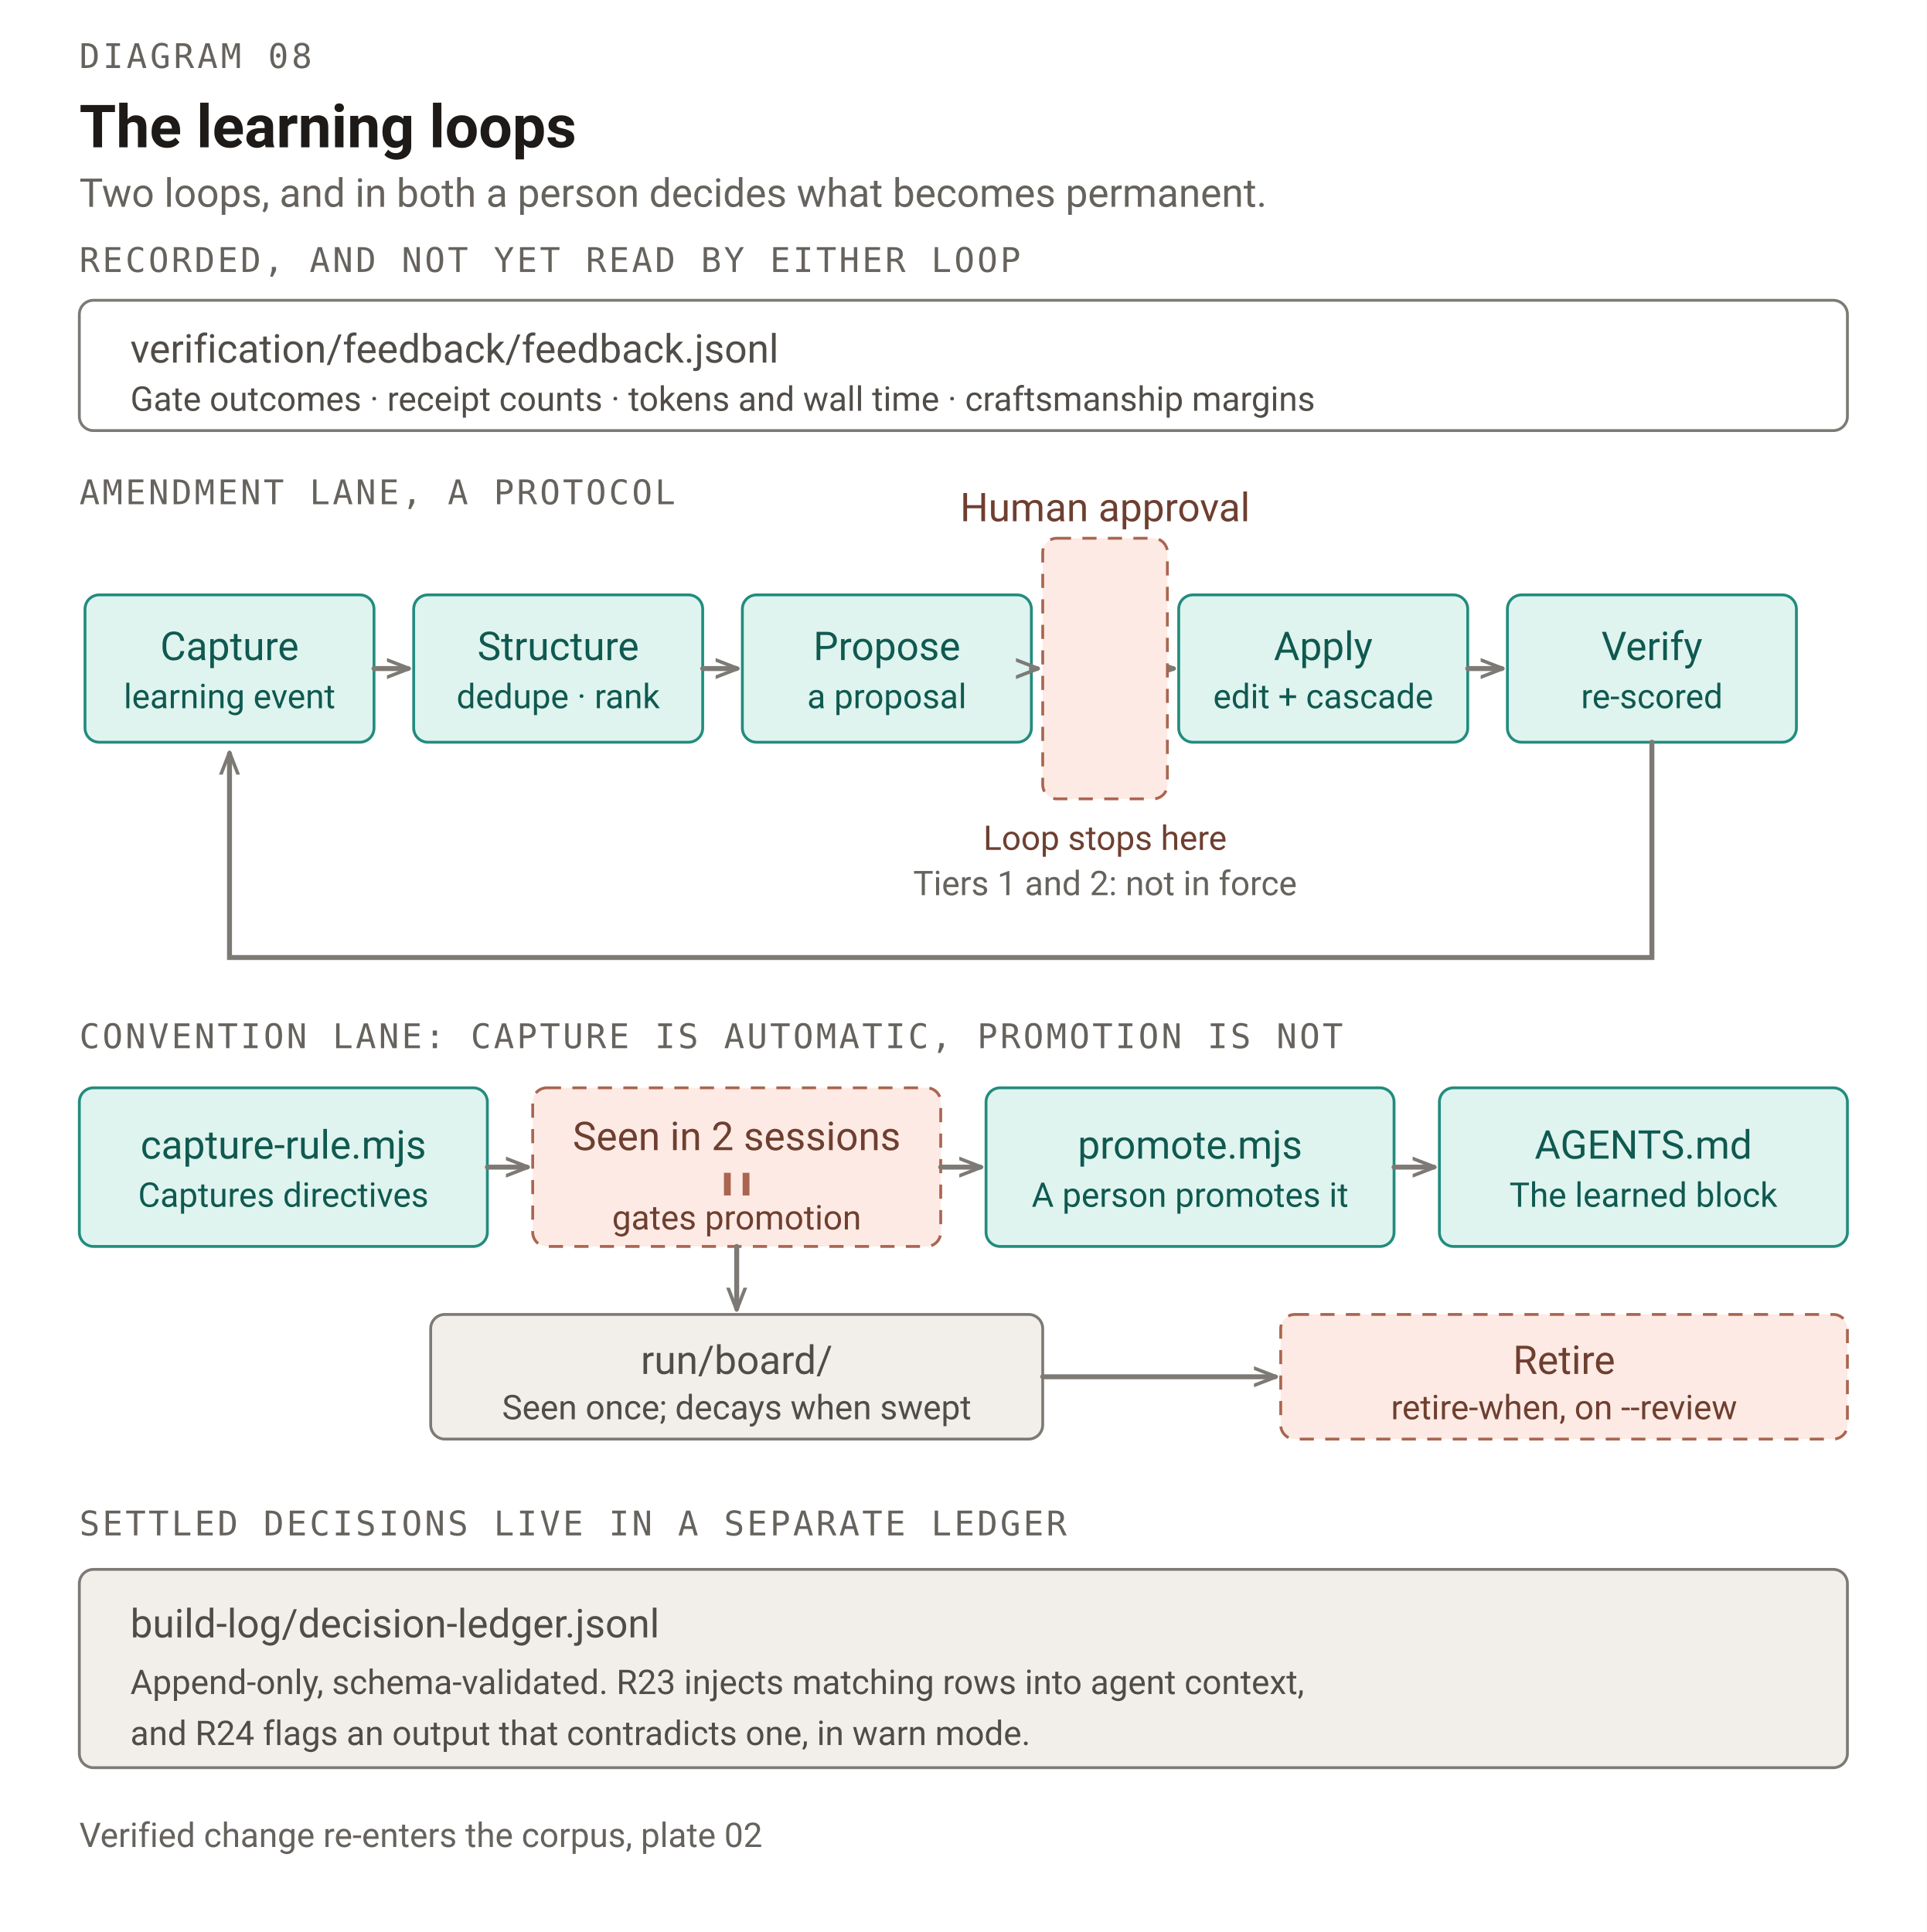
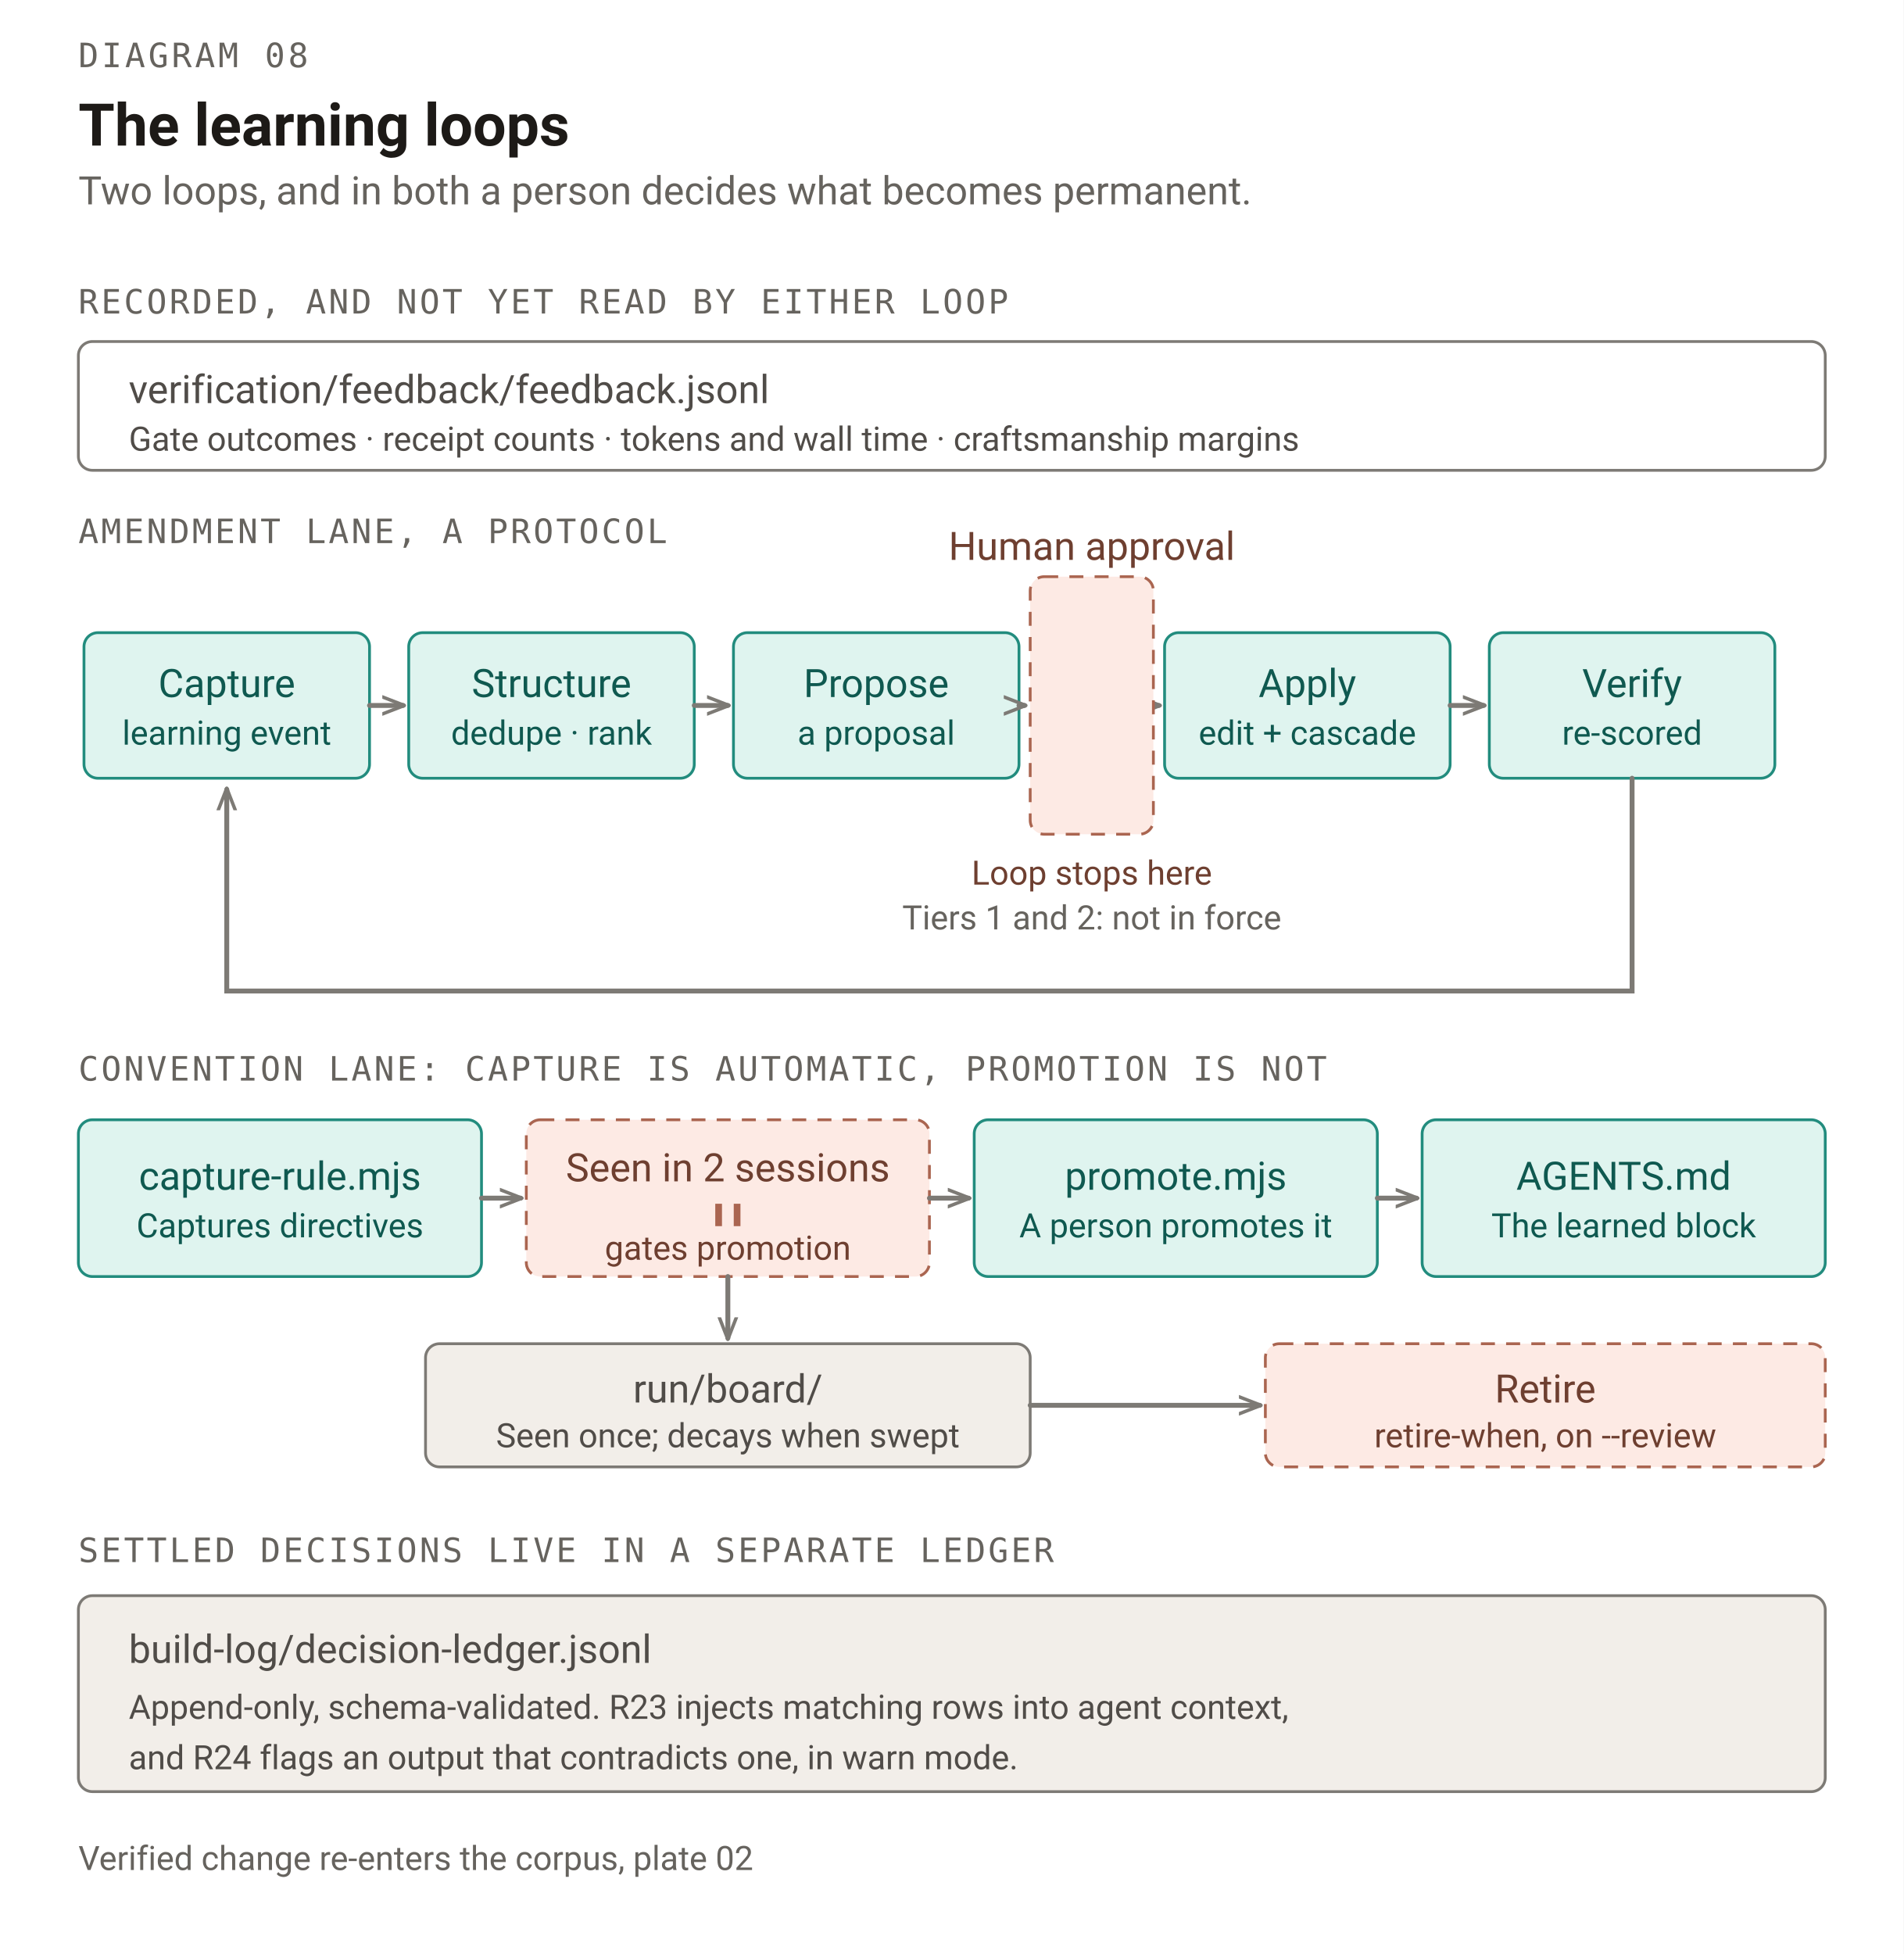
- <svg xmlns="http://www.w3.org/2000/svg" viewBox="0 0 680 682" width="100%" role="img" aria-label="The learning loops. Two loops, and in both a person decides what becomes permanent.">
+ <svg xmlns="http://www.w3.org/2000/svg" viewBox="0 0 680 698" width="100%" role="img" aria-label="The learning loops. Two loops, and in both a person decides what becomes permanent.">
  <style>text{font-family:system-ui,-apple-system,'Segoe UI',Roboto,'Helvetica Neue',sans-serif}text.mono{font-family:ui-monospace,'SFMono-Regular','Cascadia Mono','Segoe UI Mono','DejaVu Sans Mono','Liberation Mono',monospace}.num{font-variant-numeric:tabular-nums}@media (prefers-color-scheme:dark){.teal-f{fill:#122925;stroke:#61c2b2}.teal-o{stroke:#61c2b2}.teal-t{fill:#bee8e0}.teal-m{fill:#61c2b2}.teal-h{stroke:#32a091}.purple-f{fill:#242232;stroke:#ada4e6}.purple-o{stroke:#ada4e6}.purple-t{fill:#dddafb}.purple-m{fill:#ada4e6}.purple-h{stroke:#8b81c5}.coral-f{fill:#311f19;stroke:#e39982}.coral-o{stroke:#e39982}.coral-t{fill:#fad5c9}.coral-m{fill:#e39982}.coral-h{stroke:#c0765f}.gray-f{fill:#262421;stroke:#b1ada8}.gray-o{stroke:#b1ada8}.gray-t{fill:#e1ddd8}.gray-m{fill:#b1ada8}.gray-h{stroke:#8f8b87}.surface{fill:#0d0b08}.ink{fill:#ebe7e2}.mute{fill:#dbd7d2}.rule{stroke:#5b5753}}[data-theme=dark] .teal-f{fill:#122925;stroke:#61c2b2}[data-theme=dark] .teal-o{stroke:#61c2b2}[data-theme=dark] .teal-t{fill:#bee8e0}[data-theme=dark] .teal-m{fill:#61c2b2}[data-theme=dark] .teal-h{stroke:#32a091}[data-theme=dark] .purple-f{fill:#242232;stroke:#ada4e6}[data-theme=dark] .purple-o{stroke:#ada4e6}[data-theme=dark] .purple-t{fill:#dddafb}[data-theme=dark] .purple-m{fill:#ada4e6}[data-theme=dark] .purple-h{stroke:#8b81c5}[data-theme=dark] .coral-f{fill:#311f19;stroke:#e39982}[data-theme=dark] .coral-o{stroke:#e39982}[data-theme=dark] .coral-t{fill:#fad5c9}[data-theme=dark] .coral-m{fill:#e39982}[data-theme=dark] .coral-h{stroke:#c0765f}[data-theme=dark] .gray-f{fill:#262421;stroke:#b1ada8}[data-theme=dark] .gray-o{stroke:#b1ada8}[data-theme=dark] .gray-t{fill:#e1ddd8}[data-theme=dark] .gray-m{fill:#b1ada8}[data-theme=dark] .gray-h{stroke:#8f8b87}[data-theme=dark] .surface{fill:#0d0b08}[data-theme=dark] .ink{fill:#ebe7e2}[data-theme=dark] .mute{fill:#dbd7d2}[data-theme=dark] .rule{stroke:#5b5753}[data-theme=light] .teal-f{fill:#dff4ef;stroke:#228c7e}[data-theme=light] .teal-o{stroke:#228c7e}[data-theme=light] .teal-t{fill:#0f5950}[data-theme=light] .teal-m{fill:#228c7e}[data-theme=light] .teal-h{stroke:#32a091}[data-theme=light] .purple-f{fill:#eeecfd;stroke:#7a70af}[data-theme=light] .purple-o{stroke:#7a70af}[data-theme=light] .purple-t{fill:#4d4671}[data-theme=light] .purple-m{fill:#7a70af}[data-theme=light] .purple-h{stroke:#8b81c5}[data-theme=light] .coral-f{fill:#fdeae4;stroke:#aa6550}[data-theme=light] .coral-o{stroke:#aa6550}[data-theme=light] .coral-t{fill:#6e3f30}[data-theme=light] .coral-m{fill:#aa6550}[data-theme=light] .coral-h{stroke:#c0765f}[data-theme=light] .gray-f{fill:#f2eee9;stroke:#7d7a75}[data-theme=light] .gray-o{stroke:#7d7a75}[data-theme=light] .gray-t{fill:#504c48}[data-theme=light] .gray-m{fill:#7d7a75}[data-theme=light] .gray-h{stroke:#8f8b87}[data-theme=light] .surface{fill:#ffffff}[data-theme=light] .ink{fill:#1d1a17}[data-theme=light] .mute{fill:#66635e}[data-theme=light] .rule{stroke:#c1bdb8}</style>
  <defs>
    <marker id="ar-teal" viewBox="0 0 10 10" refX="8.5" refY="5" markerWidth="5" markerHeight="5" orient="auto-start-reverse">
      <path d="M0,1.5 L9,5 L0,8.5" fill="none" stroke="#228c7e" stroke-width="1.4" stroke-linecap="round" stroke-linejoin="round" class="teal-o" />
    </marker>
    <marker id="ar-purple" viewBox="0 0 10 10" refX="8.5" refY="5" markerWidth="5" markerHeight="5" orient="auto-start-reverse">
      <path d="M0,1.5 L9,5 L0,8.5" fill="none" stroke="#7a70af" stroke-width="1.4" stroke-linecap="round" stroke-linejoin="round" class="purple-o" />
    </marker>
    <marker id="ar-coral" viewBox="0 0 10 10" refX="8.5" refY="5" markerWidth="5" markerHeight="5" orient="auto-start-reverse">
      <path d="M0,1.5 L9,5 L0,8.5" fill="none" stroke="#aa6550" stroke-width="1.4" stroke-linecap="round" stroke-linejoin="round" class="coral-o" />
    </marker>
    <marker id="ar-gray" viewBox="0 0 10 10" refX="8.5" refY="5" markerWidth="5" markerHeight="5" orient="auto-start-reverse">
      <path d="M0,1.5 L9,5 L0,8.5" fill="none" stroke="#7d7a75" stroke-width="1.4" stroke-linecap="round" stroke-linejoin="round" class="gray-o" />
    </marker>
  </defs>
-   <rect x="0" y="0" width="680" height="682" fill="#ffffff" class="surface" />
+   <rect x="0" y="0" width="680" height="698" fill="#ffffff" class="surface" />
  <text x="28" y="24" font-size="12" fill="#66635e" letter-spacing="1.1" class="mute mono">DIAGRAM 08</text>
  <text x="28" y="52" font-size="21" fill="#1d1a17" font-weight="600" class="ink">The learning loops</text>
  <text x="28" y="73" font-size="14" fill="#66635e" class="mute">Two loops, and in both a person decides what becomes permanent.</text>
-   <text x="28" y="96" font-size="12" fill="#66635e" font-weight="500" letter-spacing="0.9" class="mute mono">RECORDED, AND NOT YET READ BY EITHER LOOP</text>
-   <rect x="28" y="106" width="624" height="46" rx="5" fill="none" stroke="#7d7a75" stroke-width="1.0" class="gray-o" />
-   <text x="46" y="128" font-size="14" fill="#504c48" class="gray-t">verification/feedback/feedback.jsonl</text>
-   <text x="46" y="145" font-size="12" fill="#504c48" class="gray-t">Gate outcomes · receipt counts · tokens and wall time · craftsmanship margins</text>
-   <text x="28" y="178" font-size="12" fill="#66635e" font-weight="500" letter-spacing="0.9" class="mute mono">AMENDMENT LANE, A PROTOCOL</text>
-   <rect x="30" y="210" width="102" height="52" rx="5" fill="#dff4ef" stroke="#228c7e" stroke-width="1.0" class="teal-f" />
-   <text x="81.0" y="233.0" font-size="14" fill="#0f5950" text-anchor="middle" class="teal-t">Capture</text>
-   <text x="81.0" y="250.0" font-size="12" fill="#0f5950" text-anchor="middle" class="teal-t">learning event</text>
-   <rect x="146" y="210" width="102" height="52" rx="5" fill="#dff4ef" stroke="#228c7e" stroke-width="1.0" class="teal-f" />
-   <text x="197.0" y="233.0" font-size="14" fill="#0f5950" text-anchor="middle" class="teal-t">Structure</text>
-   <text x="197.0" y="250.0" font-size="12" fill="#0f5950" text-anchor="middle" class="teal-t">dedupe · rank</text>
-   <rect x="262" y="210" width="102" height="52" rx="5" fill="#dff4ef" stroke="#228c7e" stroke-width="1.0" class="teal-f" />
-   <text x="313.0" y="233.0" font-size="14" fill="#0f5950" text-anchor="middle" class="teal-t">Propose</text>
-   <text x="313.0" y="250.0" font-size="12" fill="#0f5950" text-anchor="middle" class="teal-t">a proposal</text>
-   <rect x="416" y="210" width="102" height="52" rx="5" fill="#dff4ef" stroke="#228c7e" stroke-width="1.0" class="teal-f" />
-   <text x="467.0" y="233.0" font-size="14" fill="#0f5950" text-anchor="middle" class="teal-t">Apply</text>
-   <text x="467.0" y="250.0" font-size="12" fill="#0f5950" text-anchor="middle" class="teal-t">edit + cascade</text>
-   <rect x="532" y="210" width="102" height="52" rx="5" fill="#dff4ef" stroke="#228c7e" stroke-width="1.0" class="teal-f" />
-   <text x="583.0" y="233.0" font-size="14" fill="#0f5950" text-anchor="middle" class="teal-t">Verify</text>
-   <text x="583.0" y="250.0" font-size="12" fill="#0f5950" text-anchor="middle" class="teal-t">re-scored</text>
-   <line x1="132" y1="236" x2="144" y2="236" stroke="#7d7a75" stroke-width="1.75" stroke-linecap="round" marker-end="url(#ar-gray)" class="gray-o" />
-   <line x1="248" y1="236" x2="260" y2="236" stroke="#7d7a75" stroke-width="1.75" stroke-linecap="round" marker-end="url(#ar-gray)" class="gray-o" />
-   <line x1="364" y1="236" x2="366" y2="236" stroke="#7d7a75" stroke-width="1.75" stroke-linecap="round" marker-end="url(#ar-gray)" class="gray-o" />
-   <line x1="412" y1="236" x2="414" y2="236" stroke="#7d7a75" stroke-width="1.75" stroke-linecap="round" marker-end="url(#ar-gray)" class="gray-o" />
-   <line x1="518" y1="236" x2="530" y2="236" stroke="#7d7a75" stroke-width="1.75" stroke-linecap="round" marker-end="url(#ar-gray)" class="gray-o" />
-   <rect x="368" y="190" width="44" height="92" rx="5" fill="#fdeae4" stroke="#aa6550" stroke-width="1.0" stroke-dasharray="5 4" class="coral-f" />
-   <text x="390" y="184" font-size="14" fill="#6e3f30" text-anchor="middle" class="coral-t">Human approval</text>
-   <text x="390" y="300" font-size="12" fill="#6e3f30" text-anchor="middle" class="coral-t">Loop stops here</text>
-   <text x="390" y="316" font-size="12" fill="#66635e" text-anchor="middle" class="mute">Tiers 1 and 2: not in force</text>
-   <path d="M583,262 L583,338 L81,338 L81,266" fill="none" stroke="#7d7a75" stroke-width="1.75" stroke-linecap="round" marker-end="url(#ar-gray)" class="gray-o" />
-   <text x="28" y="370" font-size="12" fill="#66635e" font-weight="500" letter-spacing="0.9" class="mute mono">CONVENTION LANE: CAPTURE IS AUTOMATIC, PROMOTION IS NOT</text>
-   <rect x="28" y="384" width="144" height="56" rx="5" fill="#dff4ef" stroke="#228c7e" stroke-width="1.0" class="teal-f" />
-   <text x="100.0" y="409.0" font-size="14" fill="#0f5950" text-anchor="middle" class="teal-t">capture-rule.mjs</text>
-   <text x="100.0" y="426.0" font-size="12" fill="#0f5950" text-anchor="middle" class="teal-t">Captures directives</text>
-   <rect x="188" y="384" width="144" height="56" rx="5" fill="#fdeae4" stroke="#aa6550" stroke-width="1.0" stroke-dasharray="5 4" class="coral-f" />
-   <text x="260.0" y="406" font-size="14" fill="#6e3f30" text-anchor="middle" class="coral-t">Seen in 2 sessions</text>
-   <rect x="255.5" y="414" width="2.4" height="8" rx="0" fill="#aa6550" class="coral-m" />
-   <rect x="262.1" y="414" width="2.4" height="8" rx="0" fill="#aa6550" class="coral-m" />
-   <text x="260.0" y="434" font-size="12" fill="#6e3f30" text-anchor="middle" class="coral-t">gates promotion</text>
-   <line x1="172" y1="412" x2="186" y2="412" stroke="#7d7a75" stroke-width="1.75" stroke-linecap="round" marker-end="url(#ar-gray)" class="gray-o" />
-   <rect x="348" y="384" width="144" height="56" rx="5" fill="#dff4ef" stroke="#228c7e" stroke-width="1.0" class="teal-f" />
-   <text x="420.0" y="409.0" font-size="14" fill="#0f5950" text-anchor="middle" class="teal-t">promote.mjs</text>
-   <text x="420.0" y="426.0" font-size="12" fill="#0f5950" text-anchor="middle" class="teal-t">A person promotes it</text>
-   <line x1="332" y1="412" x2="346" y2="412" stroke="#7d7a75" stroke-width="1.75" stroke-linecap="round" marker-end="url(#ar-gray)" class="gray-o" />
-   <rect x="508" y="384" width="144" height="56" rx="5" fill="#dff4ef" stroke="#228c7e" stroke-width="1.0" class="teal-f" />
-   <text x="580.0" y="409.0" font-size="14" fill="#0f5950" text-anchor="middle" class="teal-t">AGENTS.md</text>
-   <text x="580.0" y="426.0" font-size="12" fill="#0f5950" text-anchor="middle" class="teal-t">The learned block</text>
-   <line x1="492" y1="412" x2="506" y2="412" stroke="#7d7a75" stroke-width="1.75" stroke-linecap="round" marker-end="url(#ar-gray)" class="gray-o" />
-   <line x1="260" y1="440" x2="260" y2="462" stroke="#7d7a75" stroke-width="1.75" stroke-linecap="round" marker-end="url(#ar-gray)" class="gray-o" />
-   <rect x="152" y="464" width="216" height="44" rx="5" fill="#f2eee9" stroke="#7d7a75" stroke-width="1.0" class="gray-f" />
-   <text x="260" y="485" font-size="14" fill="#504c48" text-anchor="middle" class="gray-t">run/board/</text>
-   <text x="260" y="501" font-size="12" fill="#504c48" text-anchor="middle" class="gray-t">Seen once; decays when swept</text>
-   <line x1="368" y1="486" x2="450" y2="486" stroke="#7d7a75" stroke-width="1.75" stroke-linecap="round" marker-end="url(#ar-gray)" class="gray-o" />
-   <rect x="452" y="464" width="200" height="44" rx="5" fill="#fdeae4" stroke="#aa6550" stroke-width="1.0" stroke-dasharray="5 4" class="coral-f" />
-   <text x="552" y="485" font-size="14" fill="#6e3f30" text-anchor="middle" class="coral-t">Retire</text>
-   <text x="552" y="501" font-size="12" fill="#6e3f30" text-anchor="middle" class="coral-t">retire-when, on --review</text>
-   <text x="28" y="542" font-size="12" fill="#66635e" font-weight="500" letter-spacing="0.9" class="mute mono">SETTLED DECISIONS LIVE IN A SEPARATE LEDGER</text>
-   <rect x="28" y="554" width="624" height="70" rx="5" fill="#f2eee9" stroke="#7d7a75" stroke-width="1.0" class="gray-f" />
-   <text x="46" y="578" font-size="14" fill="#504c48" class="gray-t">build-log/decision-ledger.jsonl</text>
-   <text x="46" y="598" font-size="12" fill="#504c48" class="gray-t">Append-only, schema-validated. R23 injects matching rows into agent context,</text>
-   <text x="46" y="616" font-size="12" fill="#504c48" class="gray-t">and R24 flags an output that contradicts one, in warn mode.</text>
-   <text x="28" y="652" font-size="12" fill="#66635e" class="mute">Verified change re-enters the corpus, plate 02</text>
+   <g transform="translate(0,16)">
+     <text x="28" y="96" font-size="12" fill="#66635e" font-weight="500" letter-spacing="0.9" class="mute mono">RECORDED, AND NOT YET READ BY EITHER LOOP</text>
+     <rect x="28" y="106" width="624" height="46" rx="5" fill="none" stroke="#7d7a75" stroke-width="1.0" class="gray-o" />
+     <text x="46" y="128" font-size="14" fill="#504c48" class="gray-t">verification/feedback/feedback.jsonl</text>
+     <text x="46" y="145" font-size="12" fill="#504c48" class="gray-t">Gate outcomes · receipt counts · tokens and wall time · craftsmanship margins</text>
+     <text x="28" y="178" font-size="12" fill="#66635e" font-weight="500" letter-spacing="0.9" class="mute mono">AMENDMENT LANE, A PROTOCOL</text>
+     <rect x="30" y="210" width="102" height="52" rx="5" fill="#dff4ef" stroke="#228c7e" stroke-width="1.0" class="teal-f" />
+     <text x="81.0" y="233.0" font-size="14" fill="#0f5950" text-anchor="middle" class="teal-t">Capture</text>
+     <text x="81.0" y="250.0" font-size="12" fill="#0f5950" text-anchor="middle" class="teal-t">learning event</text>
+     <rect x="146" y="210" width="102" height="52" rx="5" fill="#dff4ef" stroke="#228c7e" stroke-width="1.0" class="teal-f" />
+     <text x="197.0" y="233.0" font-size="14" fill="#0f5950" text-anchor="middle" class="teal-t">Structure</text>
+     <text x="197.0" y="250.0" font-size="12" fill="#0f5950" text-anchor="middle" class="teal-t">dedupe · rank</text>
+     <rect x="262" y="210" width="102" height="52" rx="5" fill="#dff4ef" stroke="#228c7e" stroke-width="1.0" class="teal-f" />
+     <text x="313.0" y="233.0" font-size="14" fill="#0f5950" text-anchor="middle" class="teal-t">Propose</text>
+     <text x="313.0" y="250.0" font-size="12" fill="#0f5950" text-anchor="middle" class="teal-t">a proposal</text>
+     <rect x="416" y="210" width="102" height="52" rx="5" fill="#dff4ef" stroke="#228c7e" stroke-width="1.0" class="teal-f" />
+     <text x="467.0" y="233.0" font-size="14" fill="#0f5950" text-anchor="middle" class="teal-t">Apply</text>
+     <text x="467.0" y="250.0" font-size="12" fill="#0f5950" text-anchor="middle" class="teal-t">edit + cascade</text>
+     <rect x="532" y="210" width="102" height="52" rx="5" fill="#dff4ef" stroke="#228c7e" stroke-width="1.0" class="teal-f" />
+     <text x="583.0" y="233.0" font-size="14" fill="#0f5950" text-anchor="middle" class="teal-t">Verify</text>
+     <text x="583.0" y="250.0" font-size="12" fill="#0f5950" text-anchor="middle" class="teal-t">re-scored</text>
+     <line x1="132" y1="236" x2="144" y2="236" stroke="#7d7a75" stroke-width="1.75" stroke-linecap="round" marker-end="url(#ar-gray)" class="gray-o" />
+     <line x1="248" y1="236" x2="260" y2="236" stroke="#7d7a75" stroke-width="1.75" stroke-linecap="round" marker-end="url(#ar-gray)" class="gray-o" />
+     <line x1="364" y1="236" x2="366" y2="236" stroke="#7d7a75" stroke-width="1.75" stroke-linecap="round" marker-end="url(#ar-gray)" class="gray-o" />
+     <line x1="412" y1="236" x2="414" y2="236" stroke="#7d7a75" stroke-width="1.75" stroke-linecap="round" marker-end="url(#ar-gray)" class="gray-o" />
+     <line x1="518" y1="236" x2="530" y2="236" stroke="#7d7a75" stroke-width="1.75" stroke-linecap="round" marker-end="url(#ar-gray)" class="gray-o" />
+     <rect x="368" y="190" width="44" height="92" rx="5" fill="#fdeae4" stroke="#aa6550" stroke-width="1.0" stroke-dasharray="5 4" class="coral-f" />
+     <text x="390" y="184" font-size="14" fill="#6e3f30" text-anchor="middle" class="coral-t">Human approval</text>
+     <text x="390" y="300" font-size="12" fill="#6e3f30" text-anchor="middle" class="coral-t">Loop stops here</text>
+     <text x="390" y="316" font-size="12" fill="#66635e" text-anchor="middle" class="mute">Tiers 1 and 2: not in force</text>
+     <path d="M583,262 L583,338 L81,338 L81,266" fill="none" stroke="#7d7a75" stroke-width="1.75" stroke-linecap="round" marker-end="url(#ar-gray)" class="gray-o" />
+     <text x="28" y="370" font-size="12" fill="#66635e" font-weight="500" letter-spacing="0.9" class="mute mono">CONVENTION LANE: CAPTURE IS AUTOMATIC, PROMOTION IS NOT</text>
+     <rect x="28" y="384" width="144" height="56" rx="5" fill="#dff4ef" stroke="#228c7e" stroke-width="1.0" class="teal-f" />
+     <text x="100.0" y="409.0" font-size="14" fill="#0f5950" text-anchor="middle" class="teal-t">capture-rule.mjs</text>
+     <text x="100.0" y="426.0" font-size="12" fill="#0f5950" text-anchor="middle" class="teal-t">Captures directives</text>
+     <rect x="188" y="384" width="144" height="56" rx="5" fill="#fdeae4" stroke="#aa6550" stroke-width="1.0" stroke-dasharray="5 4" class="coral-f" />
+     <text x="260.0" y="406" font-size="14" fill="#6e3f30" text-anchor="middle" class="coral-t">Seen in 2 sessions</text>
+     <rect x="255.5" y="414" width="2.4" height="8" rx="0" fill="#aa6550" class="coral-m" />
+     <rect x="262.1" y="414" width="2.4" height="8" rx="0" fill="#aa6550" class="coral-m" />
+     <text x="260.0" y="434" font-size="12" fill="#6e3f30" text-anchor="middle" class="coral-t">gates promotion</text>
+     <line x1="172" y1="412" x2="186" y2="412" stroke="#7d7a75" stroke-width="1.75" stroke-linecap="round" marker-end="url(#ar-gray)" class="gray-o" />
+     <rect x="348" y="384" width="144" height="56" rx="5" fill="#dff4ef" stroke="#228c7e" stroke-width="1.0" class="teal-f" />
+     <text x="420.0" y="409.0" font-size="14" fill="#0f5950" text-anchor="middle" class="teal-t">promote.mjs</text>
+     <text x="420.0" y="426.0" font-size="12" fill="#0f5950" text-anchor="middle" class="teal-t">A person promotes it</text>
+     <line x1="332" y1="412" x2="346" y2="412" stroke="#7d7a75" stroke-width="1.75" stroke-linecap="round" marker-end="url(#ar-gray)" class="gray-o" />
+     <rect x="508" y="384" width="144" height="56" rx="5" fill="#dff4ef" stroke="#228c7e" stroke-width="1.0" class="teal-f" />
+     <text x="580.0" y="409.0" font-size="14" fill="#0f5950" text-anchor="middle" class="teal-t">AGENTS.md</text>
+     <text x="580.0" y="426.0" font-size="12" fill="#0f5950" text-anchor="middle" class="teal-t">The learned block</text>
+     <line x1="492" y1="412" x2="506" y2="412" stroke="#7d7a75" stroke-width="1.75" stroke-linecap="round" marker-end="url(#ar-gray)" class="gray-o" />
+     <line x1="260" y1="440" x2="260" y2="462" stroke="#7d7a75" stroke-width="1.75" stroke-linecap="round" marker-end="url(#ar-gray)" class="gray-o" />
+     <rect x="152" y="464" width="216" height="44" rx="5" fill="#f2eee9" stroke="#7d7a75" stroke-width="1.0" class="gray-f" />
+     <text x="260" y="485" font-size="14" fill="#504c48" text-anchor="middle" class="gray-t">run/board/</text>
+     <text x="260" y="501" font-size="12" fill="#504c48" text-anchor="middle" class="gray-t">Seen once; decays when swept</text>
+     <line x1="368" y1="486" x2="450" y2="486" stroke="#7d7a75" stroke-width="1.75" stroke-linecap="round" marker-end="url(#ar-gray)" class="gray-o" />
+     <rect x="452" y="464" width="200" height="44" rx="5" fill="#fdeae4" stroke="#aa6550" stroke-width="1.0" stroke-dasharray="5 4" class="coral-f" />
+     <text x="552" y="485" font-size="14" fill="#6e3f30" text-anchor="middle" class="coral-t">Retire</text>
+     <text x="552" y="501" font-size="12" fill="#6e3f30" text-anchor="middle" class="coral-t">retire-when, on --review</text>
+     <text x="28" y="542" font-size="12" fill="#66635e" font-weight="500" letter-spacing="0.9" class="mute mono">SETTLED DECISIONS LIVE IN A SEPARATE LEDGER</text>
+     <rect x="28" y="554" width="624" height="70" rx="5" fill="#f2eee9" stroke="#7d7a75" stroke-width="1.0" class="gray-f" />
+     <text x="46" y="578" font-size="14" fill="#504c48" class="gray-t">build-log/decision-ledger.jsonl</text>
+     <text x="46" y="598" font-size="12" fill="#504c48" class="gray-t">Append-only, schema-validated. R23 injects matching rows into agent context,</text>
+     <text x="46" y="616" font-size="12" fill="#504c48" class="gray-t">and R24 flags an output that contradicts one, in warn mode.</text>
+     <text x="28" y="652" font-size="12" fill="#66635e" class="mute">Verified change re-enters the corpus, plate 02</text>
+   </g>
</svg>
